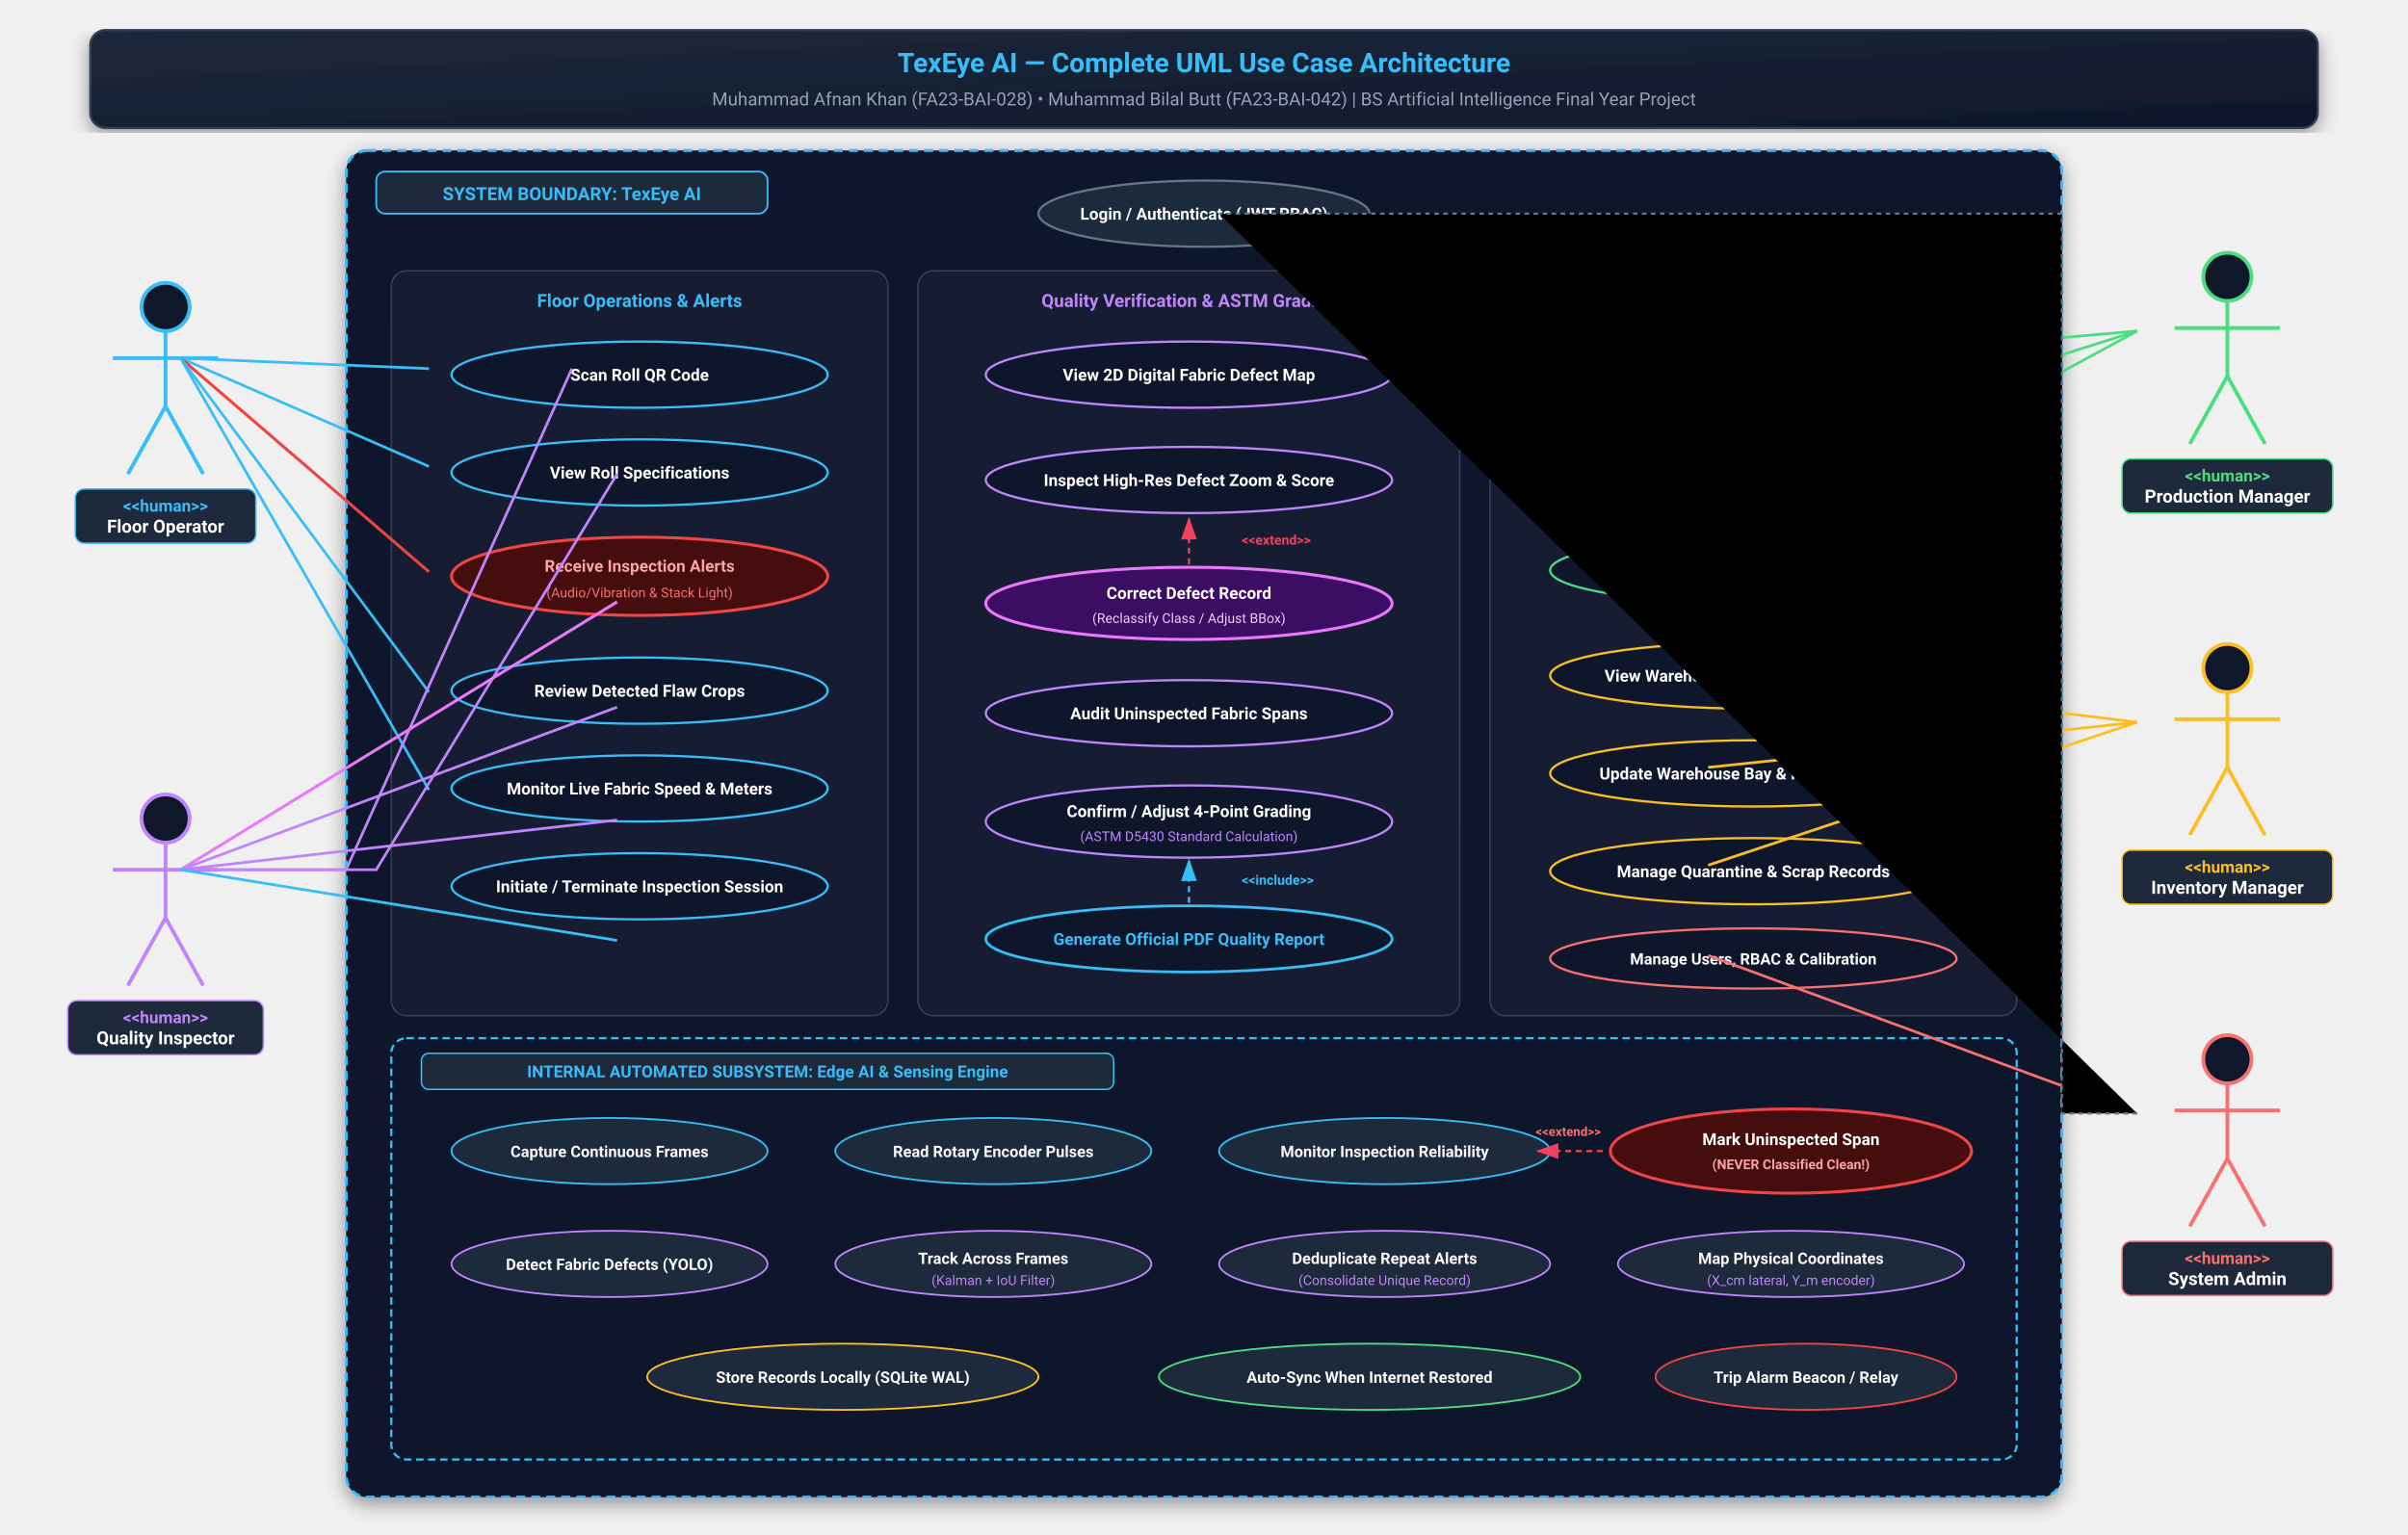
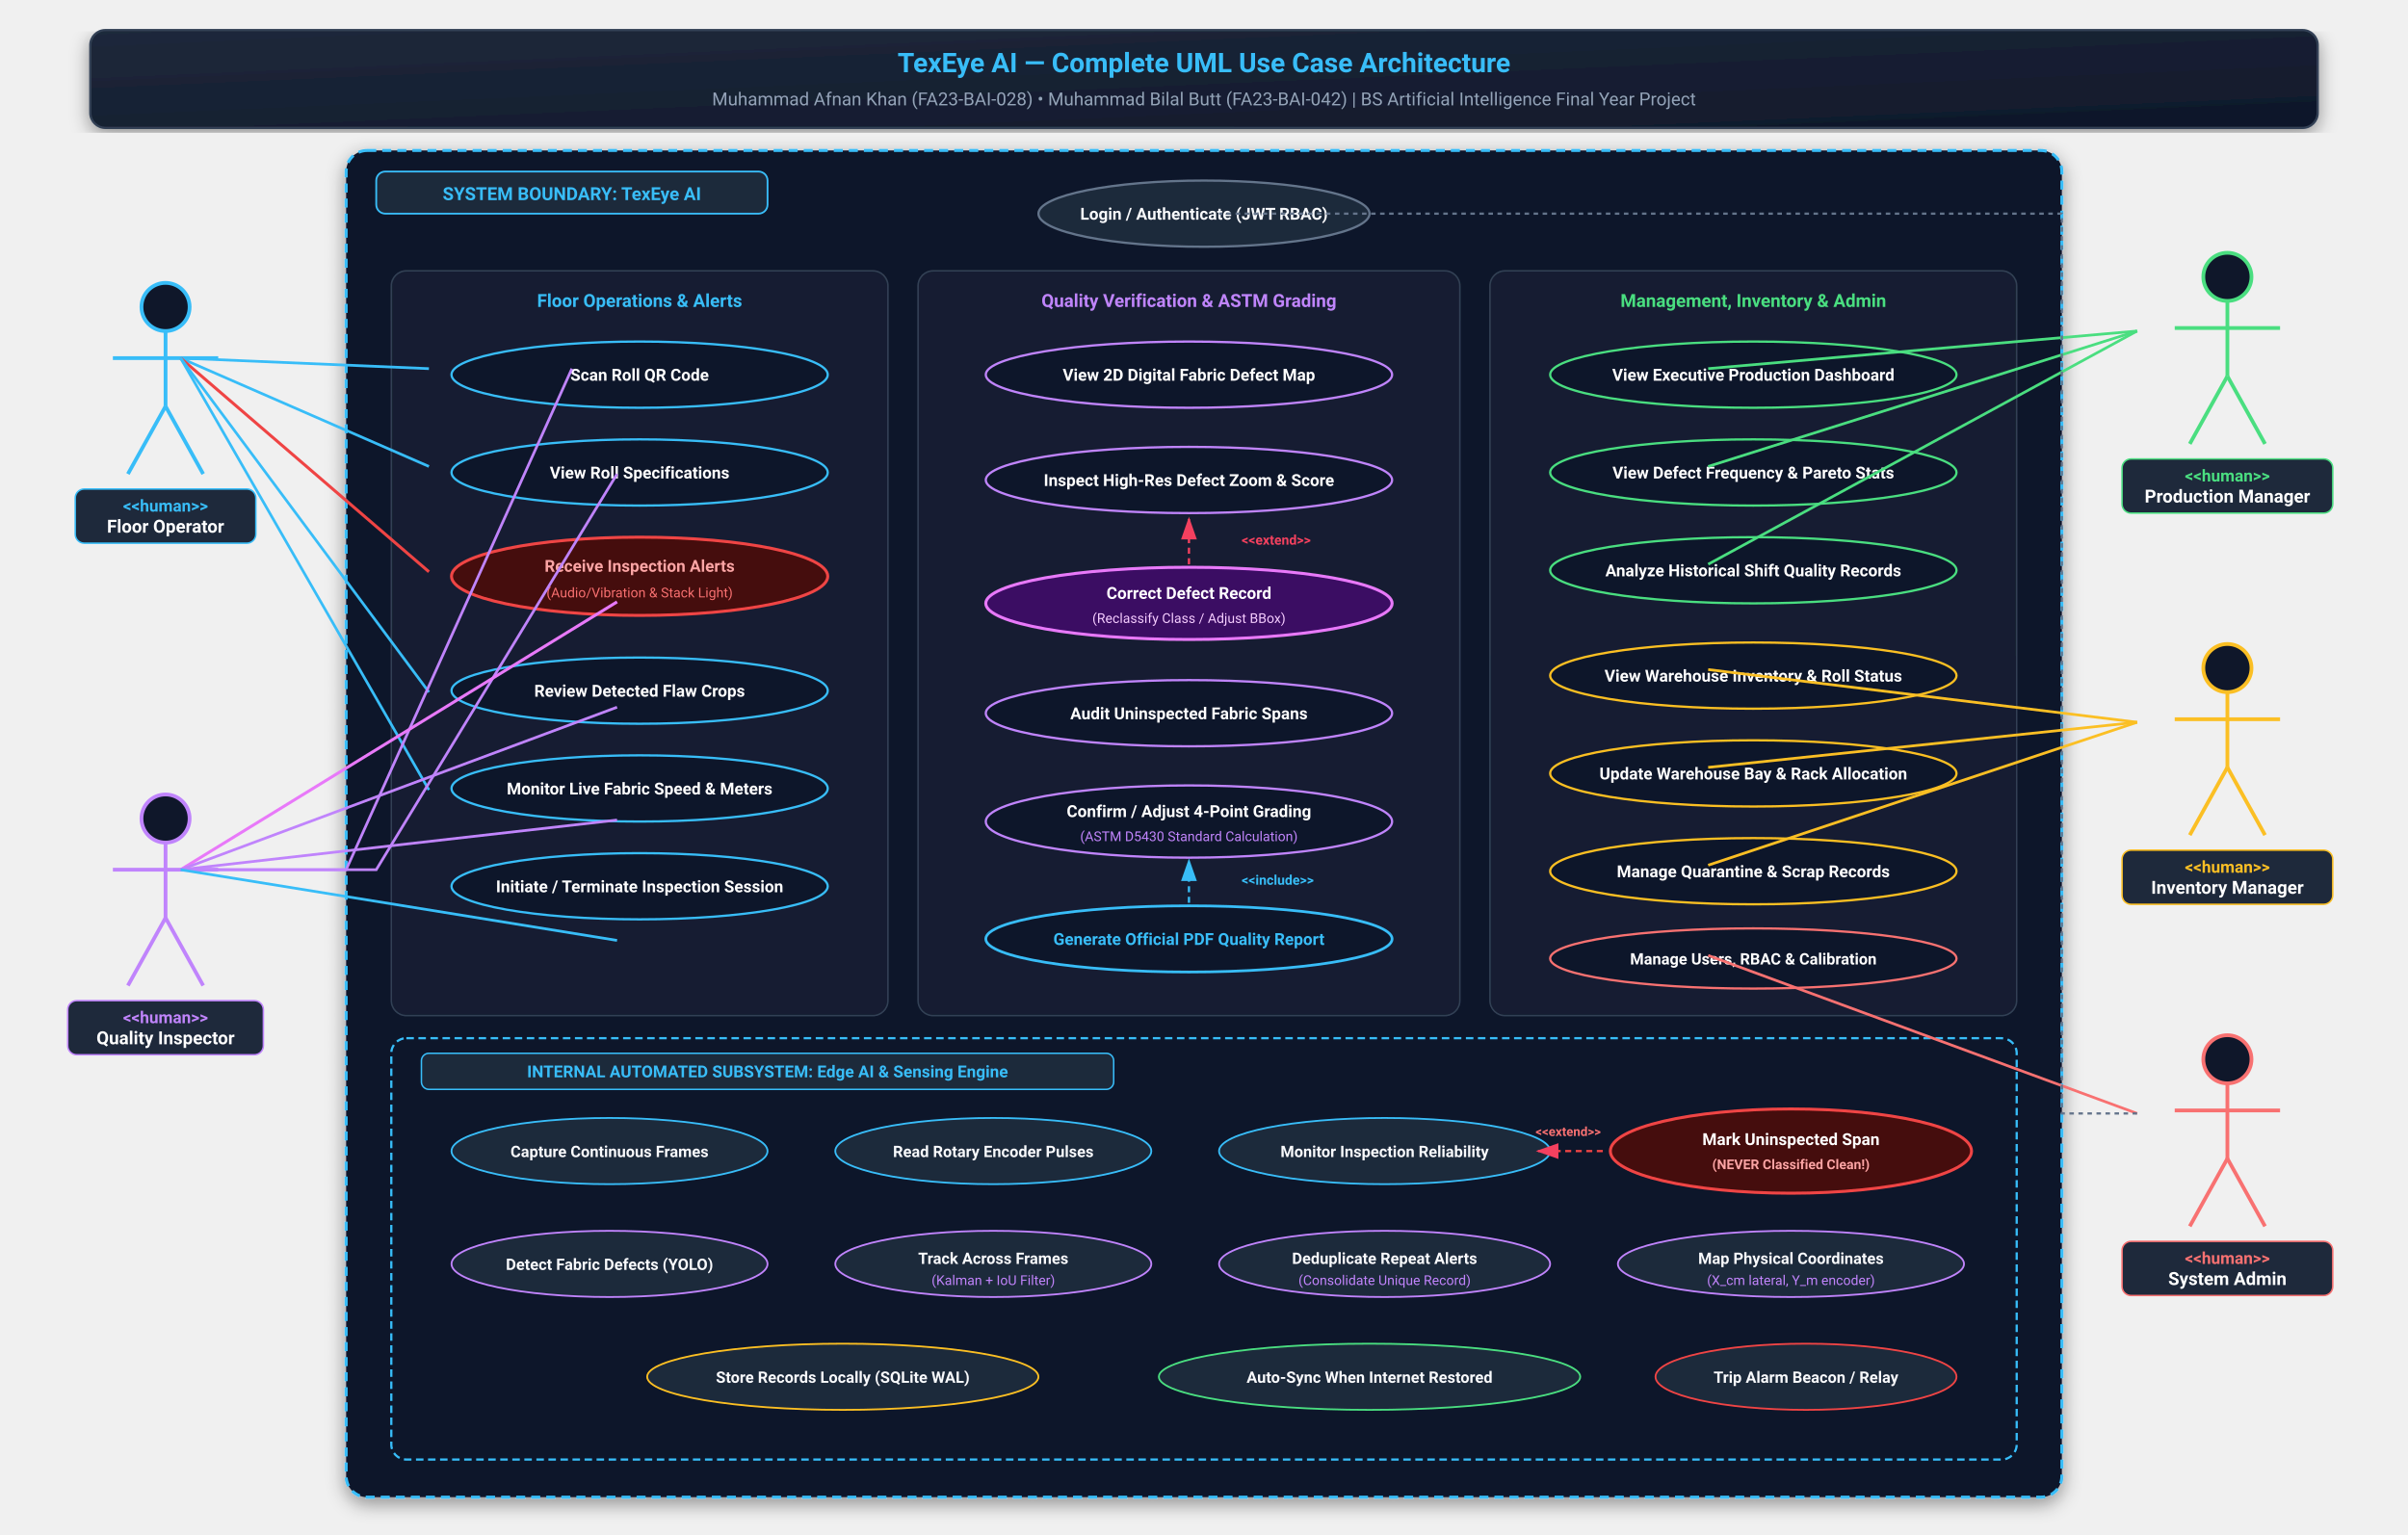
<svg xmlns="http://www.w3.org/2000/svg" viewBox="0 0 1600 1020" width="100%" height="100%" style="background-color: #0b1120; font-family: -apple-system, BlinkMacSystemFont, 'Segoe UI', Roboto, Helvetica, Arial, sans-serif;">
  <defs>
    <linearGradient id="ucTitleGrad" x1="0%" y1="0%" x2="100%" y2="100%">
      <stop offset="0%" stop-color="#1e293b" />
      <stop offset="100%" stop-color="#0f172a" />
    </linearGradient>
    <linearGradient id="ucBoxGrad" x1="0%" y1="0%" x2="0%" y2="100%">
      <stop offset="0%" stop-color="#0f172a" />
      <stop offset="100%" stop-color="#0b1329" />
    </linearGradient>
    <filter id="ucShadow" x="-5%" y="-5%" width="110%" height="110%">
      <feDropShadow dx="0" dy="4" stdDeviation="6" flood-color="#000000" flood-opacity="0.4" />
    </filter>
    <marker id="ucArrowDashed" markerWidth="10" markerHeight="7" refX="9" refY="3.5" orient="auto">
      <polygon points="0 0, 10 3.5, 0 7" fill="#94a3b8" />
    </marker>
    <marker id="ucArrowInclude" markerWidth="10" markerHeight="7" refX="9" refY="3.5" orient="auto">
      <polygon points="0 0, 10 3.5, 0 7" fill="#38bdf8" />
    </marker>
    <marker id="ucArrowExtend" markerWidth="10" markerHeight="7" refX="9" refY="3.5" orient="auto">
      <polygon points="0 0, 10 3.5, 0 7" fill="#f43f5e" />
    </marker>
  </defs>
  <g transform="translate(60, 20)" filter="url(#ucShadow)">
    <rect width="1480" height="65" rx="10" fill="url(#ucTitleGrad)" stroke="#334155" stroke-width="1.5" />
    <text x="740" y="28" fill="#38bdf8" font-size="18" font-weight="bold" text-anchor="middle">TexEye AI — Complete UML Use Case Architecture</text>
    <text x="740" y="50" fill="#94a3b8" font-size="12" text-anchor="middle">Muhammad Afnan Khan (FA23-BAI-028) • Muhammad Bilal Butt (FA23-BAI-042) | BS Artificial Intelligence Final Year Project</text>
  </g>
  <g transform="translate(230, 100)" filter="url(#ucShadow)">
    <rect width="1140" height="895" rx="14" fill="url(#ucBoxGrad)" stroke="#38bdf8" stroke-width="2" stroke-dasharray="6 4" />
    <rect x="20" y="14" width="260" height="28" rx="6" fill="#1e293b" stroke="#38bdf8" stroke-width="1.2" />
    <text x="150" y="33" fill="#38bdf8" font-size="12" font-weight="bold" text-anchor="middle">SYSTEM BOUNDARY: TexEye AI</text>
    <g transform="translate(450, 20)">
      <ellipse cx="120" cy="22" rx="110" ry="22" fill="#1e293b" stroke="#64748b" stroke-width="1.5" />
      <text x="120" y="26" fill="#f8fafc" font-size="11" font-weight="bold" text-anchor="middle">Login / Authenticate (JWT RBAC)</text>
    </g>
    <g transform="translate(30, 80)">
      <rect width="330" height="495" rx="10" fill="#1e293b" fill-opacity="0.5" stroke="#334155" stroke-width="1" />
      <text x="165" y="24" fill="#38bdf8" font-size="12" font-weight="bold" text-anchor="middle">Floor Operations &amp; Alerts</text>
      <g id="uc-scan-qr" transform="translate(25, 45)">
        <ellipse cx="140" cy="24" rx="125" ry="22" fill="#0f172a" stroke="#38bdf8" stroke-width="1.5" />
        <text x="140" y="28" fill="#ffffff" font-size="11" font-weight="600" text-anchor="middle">Scan Roll QR Code</text>
      </g>
      <g id="uc-view-roll" transform="translate(25, 110)">
        <ellipse cx="140" cy="24" rx="125" ry="22" fill="#0f172a" stroke="#38bdf8" stroke-width="1.5" />
        <text x="140" y="28" fill="#ffffff" font-size="11" font-weight="600" text-anchor="middle">View Roll Specifications</text>
      </g>
      <g id="uc-recv-alerts" transform="translate(25, 175)">
        <ellipse cx="140" cy="28" rx="125" ry="26" fill="#450a0a" stroke="#ef4444" stroke-width="2" />
        <text x="140" y="25" fill="#fca5a5" font-size="11" font-weight="bold" text-anchor="middle">Receive Inspection Alerts</text>
        <text x="140" y="42" fill="#f87171" font-size="9" text-anchor="middle">(Audio/Vibration &amp; Stack Light)</text>
      </g>
      <g id="uc-op-review" transform="translate(25, 255)">
        <ellipse cx="140" cy="24" rx="125" ry="22" fill="#0f172a" stroke="#38bdf8" stroke-width="1.5" />
        <text x="140" y="28" fill="#ffffff" font-size="11" font-weight="600" text-anchor="middle">Review Detected Flaw Crops</text>
      </g>
      <g id="uc-op-telemetry" transform="translate(25, 320)">
        <ellipse cx="140" cy="24" rx="125" ry="22" fill="#0f172a" stroke="#38bdf8" stroke-width="1.5" />
        <text x="140" y="28" fill="#ffffff" font-size="11" font-weight="600" text-anchor="middle">Monitor Live Fabric Speed &amp; Meters</text>
      </g>
      <g id="uc-op-pause" transform="translate(25, 385)">
        <ellipse cx="140" cy="24" rx="125" ry="22" fill="#0f172a" stroke="#38bdf8" stroke-width="1.5" />
        <text x="140" y="28" fill="#ffffff" font-size="11" font-weight="600" text-anchor="middle">Initiate / Terminate Inspection Session</text>
      </g>
    </g>
    <g transform="translate(380, 80)">
      <rect width="360" height="495" rx="10" fill="#1e293b" fill-opacity="0.5" stroke="#334155" stroke-width="1" />
      <text x="180" y="24" fill="#c084fc" font-size="12" font-weight="bold" text-anchor="middle">Quality Verification &amp; ASTM Grading</text>
      <g id="uc-view-map" transform="translate(30, 45)">
        <ellipse cx="150" cy="24" rx="135" ry="22" fill="#0f172a" stroke="#c084fc" stroke-width="1.5" />
        <text x="150" y="28" fill="#ffffff" font-size="11" font-weight="600" text-anchor="middle">View 2D Digital Fabric Defect Map</text>
      </g>
      <g id="uc-qi-review" transform="translate(30, 115)">
        <ellipse cx="150" cy="24" rx="135" ry="22" fill="#0f172a" stroke="#c084fc" stroke-width="1.5" />
        <text x="150" y="28" fill="#ffffff" font-size="11" font-weight="600" text-anchor="middle">Inspect High-Res Defect Zoom &amp; Score</text>
      </g>
      <g id="uc-correct-defect" transform="translate(30, 195)">
        <ellipse cx="150" cy="26" rx="135" ry="24" fill="#3b0764" stroke="#e879f9" stroke-width="2" />
        <text x="150" y="23" fill="#ffffff" font-size="11" font-weight="bold" text-anchor="middle">Correct Defect Record</text>
        <text x="150" y="39" fill="#f5d0fe" font-size="9" text-anchor="middle">(Reclassify Class / Adjust BBox)</text>
      </g>
-       <path d="M 180 195 L 180 165" stroke="#f43f5e" stroke-width="1.5" stroke-dasharray="4 3" marker-end="url(#ucArrowExtend)" />
+       <path d="M 180 195 L 180 165" stroke="#f43f5e" stroke-width="1.5" stroke-dasharray="4 3" marker-end="url(#ucArrowExtend)" fill="none" />
      <text x="215" y="182" fill="#f43f5e" font-size="9" font-weight="bold">&lt;&lt;extend&gt;&gt;</text>
      <g id="uc-qi-status" transform="translate(30, 270)">
        <ellipse cx="150" cy="24" rx="135" ry="22" fill="#0f172a" stroke="#c084fc" stroke-width="1.5" />
        <text x="150" y="28" fill="#ffffff" font-size="11" font-weight="600" text-anchor="middle">Audit Uninspected Fabric Spans</text>
      </g>
      <g id="uc-confirm-grade" transform="translate(30, 340)">
        <ellipse cx="150" cy="26" rx="135" ry="24" fill="#0f172a" stroke="#c084fc" stroke-width="1.5" />
        <text x="150" y="23" fill="#ffffff" font-size="11" font-weight="bold" text-anchor="middle">Confirm / Adjust 4-Point Grading</text>
        <text x="150" y="39" fill="#c084fc" font-size="9" text-anchor="middle">(ASTM D5430 Standard Calculation)</text>
      </g>
      <g id="uc-gen-report" transform="translate(30, 420)">
        <ellipse cx="150" cy="24" rx="135" ry="22" fill="#0f172a" stroke="#38bdf8" stroke-width="1.8" />
        <text x="150" y="28" fill="#38bdf8" font-size="11" font-weight="bold" text-anchor="middle">Generate Official PDF Quality Report</text>
      </g>
-       <path d="M 180 420 L 180 392" stroke="#38bdf8" stroke-width="1.5" stroke-dasharray="4 3" marker-end="url(#ucArrowInclude)" />
+       <path d="M 180 420 L 180 392" stroke="#38bdf8" stroke-width="1.5" stroke-dasharray="4 3" marker-end="url(#ucArrowInclude)" fill="none" />
      <text x="215" y="408" fill="#38bdf8" font-size="9" font-weight="bold">&lt;&lt;include&gt;&gt;</text>
    </g>
    <g transform="translate(760, 80)">
      <rect width="350" height="495" rx="10" fill="#1e293b" fill-opacity="0.5" stroke="#334155" stroke-width="1" />
      <text x="175" y="24" fill="#4ade80" font-size="12" font-weight="bold" text-anchor="middle">Management, Inventory &amp; Admin</text>
      <g id="uc-pm-dash" transform="translate(25, 45)">
        <ellipse cx="150" cy="24" rx="135" ry="22" fill="#0f172a" stroke="#4ade80" stroke-width="1.5" />
        <text x="150" y="28" fill="#ffffff" font-size="11" font-weight="600" text-anchor="middle">View Executive Production Dashboard</text>
      </g>
      <g id="uc-pm-stats" transform="translate(25, 110)">
        <ellipse cx="150" cy="24" rx="135" ry="22" fill="#0f172a" stroke="#4ade80" stroke-width="1.5" />
        <text x="150" y="28" fill="#ffffff" font-size="11" font-weight="600" text-anchor="middle">View Defect Frequency &amp; Pareto Stats</text>
      </g>
      <g id="uc-pm-logs" transform="translate(25, 175)">
        <ellipse cx="150" cy="24" rx="135" ry="22" fill="#0f172a" stroke="#4ade80" stroke-width="1.5" />
        <text x="150" y="28" fill="#ffffff" font-size="11" font-weight="600" text-anchor="middle">Analyze Historical Shift Quality Records</text>
      </g>
      <g id="uc-im-stock" transform="translate(25, 245)">
        <ellipse cx="150" cy="24" rx="135" ry="22" fill="#0f172a" stroke="#fbbf24" stroke-width="1.5" />
        <text x="150" y="28" fill="#ffffff" font-size="11" font-weight="600" text-anchor="middle">View Warehouse Inventory &amp; Roll Status</text>
      </g>
      <g id="uc-im-bay" transform="translate(25, 310)">
        <ellipse cx="150" cy="24" rx="135" ry="22" fill="#0f172a" stroke="#fbbf24" stroke-width="1.5" />
        <text x="150" y="28" fill="#ffffff" font-size="11" font-weight="600" text-anchor="middle">Update Warehouse Bay &amp; Rack Allocation</text>
      </g>
      <g id="uc-im-scrap" transform="translate(25, 375)">
        <ellipse cx="150" cy="24" rx="135" ry="22" fill="#0f172a" stroke="#fbbf24" stroke-width="1.5" />
        <text x="150" y="28" fill="#ffffff" font-size="11" font-weight="600" text-anchor="middle">Manage Quarantine &amp; Scrap Records</text>
      </g>
      <g id="uc-admin-users" transform="translate(25, 435)">
        <ellipse cx="150" cy="22" rx="135" ry="20" fill="#0f172a" stroke="#f87171" stroke-width="1.5" />
        <text x="150" y="26" fill="#ffffff" font-size="10.5" font-weight="600" text-anchor="middle">Manage Users, RBAC &amp; Calibration</text>
      </g>
    </g>
    <g transform="translate(30, 590)">
      <rect width="1080" height="280" rx="10" fill="#0b1329" stroke="#38bdf8" stroke-width="1.5" stroke-dasharray="5 3" />
      <rect x="20" y="10" width="460" height="24" rx="5" fill="#1e293b" stroke="#38bdf8" stroke-width="1" />
      <text x="250" y="26" fill="#38bdf8" font-size="11" font-weight="bold" text-anchor="middle">INTERNAL AUTOMATED SUBSYSTEM: Edge AI &amp; Sensing Engine</text>
      <g transform="translate(30, 50)">
        <ellipse cx="115" cy="25" rx="105" ry="22" fill="#1e293b" stroke="#38bdf8" stroke-width="1.2" />
        <text x="115" y="29" fill="#f8fafc" font-size="10.5" font-weight="600" text-anchor="middle">Capture Continuous Frames</text>
      </g>
      <g transform="translate(285, 50)">
        <ellipse cx="115" cy="25" rx="105" ry="22" fill="#1e293b" stroke="#38bdf8" stroke-width="1.2" />
        <text x="115" y="29" fill="#f8fafc" font-size="10.5" font-weight="600" text-anchor="middle">Read Rotary Encoder Pulses</text>
      </g>
      <g transform="translate(540, 50)">
        <ellipse cx="120" cy="25" rx="110" ry="22" fill="#1e293b" stroke="#38bdf8" stroke-width="1.2" />
        <text x="120" y="29" fill="#f8fafc" font-size="10.5" font-weight="600" text-anchor="middle">Monitor Inspection Reliability</text>
      </g>
      <g transform="translate(805, 45)">
        <ellipse cx="125" cy="30" rx="120" ry="28" fill="#450a0a" stroke="#ef4444" stroke-width="2" />
        <text x="125" y="26" fill="#ffffff" font-size="11" font-weight="bold" text-anchor="middle">Mark Uninspected Span</text>
        <text x="125" y="42" fill="#fca5a5" font-size="9" font-weight="bold" text-anchor="middle">(NEVER Classified Clean!)</text>
      </g>
-       <path d="M 805 75 L 762 75" stroke="#ef4444" stroke-width="1.5" stroke-dasharray="4 3" marker-end="url(#ucArrowExtend)" />
+       <path d="M 805 75 L 762 75" stroke="#ef4444" stroke-width="1.5" stroke-dasharray="4 3" marker-end="url(#ucArrowExtend)" fill="none" />
      <text x="782" y="65" fill="#f87171" font-size="8.5" font-weight="bold" text-anchor="middle">&lt;&lt;extend&gt;&gt;</text>
      <g transform="translate(30, 125)">
        <ellipse cx="115" cy="25" rx="105" ry="22" fill="#1e293b" stroke="#c084fc" stroke-width="1.2" />
        <text x="115" y="29" fill="#f8fafc" font-size="10.5" font-weight="600" text-anchor="middle">Detect Fabric Defects (YOLO)</text>
      </g>
      <g transform="translate(285, 125)">
        <ellipse cx="115" cy="25" rx="105" ry="22" fill="#1e293b" stroke="#c084fc" stroke-width="1.2" />
        <text x="115" y="25" fill="#f8fafc" font-size="10.5" font-weight="600" text-anchor="middle">Track Across Frames</text>
        <text x="115" y="39" fill="#c084fc" font-size="9" text-anchor="middle">(Kalman + IoU Filter)</text>
      </g>
      <g transform="translate(540, 125)">
        <ellipse cx="120" cy="25" rx="110" ry="22" fill="#1e293b" stroke="#c084fc" stroke-width="1.2" />
        <text x="120" y="25" fill="#f8fafc" font-size="10.5" font-weight="600" text-anchor="middle">Deduplicate Repeat Alerts</text>
        <text x="120" y="39" fill="#c084fc" font-size="9" text-anchor="middle">(Consolidate Unique Record)</text>
      </g>
      <g transform="translate(805, 125)">
        <ellipse cx="125" cy="25" rx="115" ry="22" fill="#1e293b" stroke="#c084fc" stroke-width="1.2" />
        <text x="125" y="25" fill="#f8fafc" font-size="10.5" font-weight="600" text-anchor="middle">Map Physical Coordinates</text>
        <text x="125" y="39" fill="#c084fc" font-size="9" text-anchor="middle">(X_cm lateral, Y_m encoder)</text>
      </g>
      <g transform="translate(160, 200)">
        <ellipse cx="140" cy="25" rx="130" ry="22" fill="#1e293b" stroke="#fbbf24" stroke-width="1.2" />
        <text x="140" y="29" fill="#f8fafc" font-size="10.5" font-weight="600" text-anchor="middle">Store Records Locally (SQLite WAL)</text>
      </g>
      <g transform="translate(500, 200)">
        <ellipse cx="150" cy="25" rx="140" ry="22" fill="#1e293b" stroke="#4ade80" stroke-width="1.2" />
        <text x="150" y="29" fill="#f8fafc" font-size="10.5" font-weight="600" text-anchor="middle">Auto-Sync When Internet Restored</text>
      </g>
      <g transform="translate(830, 200)">
        <ellipse cx="110" cy="25" rx="100" ry="22" fill="#1e293b" stroke="#ef4444" stroke-width="1.2" />
        <text x="110" y="29" fill="#f8fafc" font-size="10.5" font-weight="600" text-anchor="middle">Trip Alarm Beacon / Relay</text>
      </g>
    </g>
  </g>
  <g id="actor-floor-operator" transform="translate(50, 180)">
    <circle cx="60" cy="24" r="16" fill="#0f172a" stroke="#38bdf8" stroke-width="2.5" />
    <line x1="60" y1="40" x2="60" y2="90" stroke="#38bdf8" stroke-width="2.5" />
    <line x1="25" y1="58" x2="95" y2="58" stroke="#38bdf8" stroke-width="2.5" />
    <line x1="60" y1="90" x2="35" y2="135" stroke="#38bdf8" stroke-width="2.5" />
    <line x1="60" y1="90" x2="85" y2="135" stroke="#38bdf8" stroke-width="2.5" />
    <rect x="0" y="145" width="120" height="36" rx="6" fill="#1e293b" stroke="#38bdf8" stroke-width="1" />
    <text x="60" y="160" fill="#38bdf8" font-size="11" font-weight="bold" text-anchor="middle">&lt;&lt;human&gt;&gt;</text>
    <text x="60" y="174" fill="#ffffff" font-size="12" font-weight="bold" text-anchor="middle">Floor Operator</text>
  </g>
-   <path d="M 120 238 L 285 245" stroke="#38bdf8" stroke-width="1.8" />
-   <path d="M 120 238 L 285 310" stroke="#38bdf8" stroke-width="1.8" />
-   <path d="M 120 238 L 285 380" stroke="#ef4444" stroke-width="2" />
-   <path d="M 120 238 L 285 460" stroke="#38bdf8" stroke-width="1.8" />
-   <path d="M 120 238 L 285 525" stroke="#38bdf8" stroke-width="1.8" />
+   <path d="M 120 238 L 285 245" stroke="#38bdf8" stroke-width="1.8" fill="none" />
+   <path d="M 120 238 L 285 310" stroke="#38bdf8" stroke-width="1.8" fill="none" />
+   <path d="M 120 238 L 285 380" stroke="#ef4444" stroke-width="2" fill="none" />
+   <path d="M 120 238 L 285 460" stroke="#38bdf8" stroke-width="1.8" fill="none" />
+   <path d="M 120 238 L 285 525" stroke="#38bdf8" stroke-width="1.8" fill="none" />
  <g id="actor-quality-inspector" transform="translate(50, 520)">
    <circle cx="60" cy="24" r="16" fill="#0f172a" stroke="#c084fc" stroke-width="2.5" />
    <line x1="60" y1="40" x2="60" y2="90" stroke="#c084fc" stroke-width="2.5" />
    <line x1="25" y1="58" x2="95" y2="58" stroke="#c084fc" stroke-width="2.5" />
    <line x1="60" y1="90" x2="35" y2="135" stroke="#c084fc" stroke-width="2.5" />
    <line x1="60" y1="90" x2="85" y2="135" stroke="#c084fc" stroke-width="2.5" />
    <rect x="-5" y="145" width="130" height="36" rx="6" fill="#1e293b" stroke="#c084fc" stroke-width="1" />
    <text x="60" y="160" fill="#c084fc" font-size="11" font-weight="bold" text-anchor="middle">&lt;&lt;human&gt;&gt;</text>
    <text x="60" y="174" fill="#ffffff" font-size="12" font-weight="bold" text-anchor="middle">Quality Inspector</text>
  </g>
  <path d="M 120 578 L 230 578 L 380 245" stroke="#c084fc" stroke-width="1.8" fill="none" />
  <path d="M 120 578 L 250 578 L 410 315" stroke="#c084fc" stroke-width="1.8" fill="none" />
  <path d="M 120 578 L 410 400" stroke="#e879f9" stroke-width="2" fill="none" />
  <path d="M 120 578 L 410 470" stroke="#c084fc" stroke-width="1.8" fill="none" />
  <path d="M 120 578 L 410 545" stroke="#c084fc" stroke-width="1.8" fill="none" />
  <path d="M 120 578 L 410 625" stroke="#38bdf8" stroke-width="1.8" fill="none" />
  <g id="actor-production-manager" transform="translate(1420, 160)">
    <circle cx="60" cy="24" r="16" fill="#0f172a" stroke="#4ade80" stroke-width="2.5" />
    <line x1="60" y1="40" x2="60" y2="90" stroke="#4ade80" stroke-width="2.5" />
    <line x1="25" y1="58" x2="95" y2="58" stroke="#4ade80" stroke-width="2.5" />
    <line x1="60" y1="90" x2="35" y2="135" stroke="#4ade80" stroke-width="2.5" />
    <line x1="60" y1="90" x2="85" y2="135" stroke="#4ade80" stroke-width="2.5" />
    <rect x="-10" y="145" width="140" height="36" rx="6" fill="#1e293b" stroke="#4ade80" stroke-width="1" />
    <text x="60" y="160" fill="#4ade80" font-size="11" font-weight="bold" text-anchor="middle">&lt;&lt;human&gt;&gt;</text>
    <text x="60" y="174" fill="#ffffff" font-size="12" font-weight="bold" text-anchor="middle">Production Manager</text>
  </g>
-   <path d="M 1420 220 L 1135 245" stroke="#4ade80" stroke-width="1.8" />
-   <path d="M 1420 220 L 1135 310" stroke="#4ade80" stroke-width="1.8" />
-   <path d="M 1420 220 L 1135 375" stroke="#4ade80" stroke-width="1.8" />
+   <path d="M 1420 220 L 1135 245" stroke="#4ade80" stroke-width="1.8" fill="none" />
+   <path d="M 1420 220 L 1135 310" stroke="#4ade80" stroke-width="1.8" fill="none" />
+   <path d="M 1420 220 L 1135 375" stroke="#4ade80" stroke-width="1.8" fill="none" />
  <g id="actor-inventory-manager" transform="translate(1420, 420)">
    <circle cx="60" cy="24" r="16" fill="#0f172a" stroke="#fbbf24" stroke-width="2.5" />
    <line x1="60" y1="40" x2="60" y2="90" stroke="#fbbf24" stroke-width="2.5" />
    <line x1="25" y1="58" x2="95" y2="58" stroke="#fbbf24" stroke-width="2.5" />
    <line x1="60" y1="90" x2="35" y2="135" stroke="#fbbf24" stroke-width="2.5" />
    <line x1="60" y1="90" x2="85" y2="135" stroke="#fbbf24" stroke-width="2.5" />
    <rect x="-10" y="145" width="140" height="36" rx="6" fill="#1e293b" stroke="#fbbf24" stroke-width="1" />
    <text x="60" y="160" fill="#fbbf24" font-size="11" font-weight="bold" text-anchor="middle">&lt;&lt;human&gt;&gt;</text>
    <text x="60" y="174" fill="#ffffff" font-size="12" font-weight="bold" text-anchor="middle">Inventory Manager</text>
  </g>
-   <path d="M 1420 480 L 1135 445" stroke="#fbbf24" stroke-width="1.8" />
-   <path d="M 1420 480 L 1135 510" stroke="#fbbf24" stroke-width="1.8" />
-   <path d="M 1420 480 L 1135 575" stroke="#fbbf24" stroke-width="1.8" />
+   <path d="M 1420 480 L 1135 445" stroke="#fbbf24" stroke-width="1.8" fill="none" />
+   <path d="M 1420 480 L 1135 510" stroke="#fbbf24" stroke-width="1.8" fill="none" />
+   <path d="M 1420 480 L 1135 575" stroke="#fbbf24" stroke-width="1.8" fill="none" />
  <g id="actor-system-admin" transform="translate(1420, 680)">
    <circle cx="60" cy="24" r="16" fill="#0f172a" stroke="#f87171" stroke-width="2.5" />
    <line x1="60" y1="40" x2="60" y2="90" stroke="#f87171" stroke-width="2.5" />
    <line x1="25" y1="58" x2="95" y2="58" stroke="#f87171" stroke-width="2.5" />
    <line x1="60" y1="90" x2="35" y2="135" stroke="#f87171" stroke-width="2.5" />
    <line x1="60" y1="90" x2="85" y2="135" stroke="#f87171" stroke-width="2.5" />
    <rect x="-10" y="145" width="140" height="36" rx="6" fill="#1e293b" stroke="#f87171" stroke-width="1" />
    <text x="60" y="160" fill="#f87171" font-size="11" font-weight="bold" text-anchor="middle">&lt;&lt;human&gt;&gt;</text>
    <text x="60" y="174" fill="#ffffff" font-size="12" font-weight="bold" text-anchor="middle">System Admin</text>
  </g>
-   <path d="M 1420 740 L 1135 635" stroke="#f87171" stroke-width="1.8" />
-   <path d="M 1420 740 L 1370 740 L 1370 142 L 810 142" stroke="#64748b" stroke-width="1.5" stroke-dasharray="3 3" />
+   <path d="M 1420 740 L 1135 635" stroke="#f87171" stroke-width="1.8" fill="none" />
+   <path d="M 1420 740 L 1370 740 L 1370 142 L 810 142" stroke="#64748b" stroke-width="1.5" stroke-dasharray="3 3" fill="none" />
</svg>
